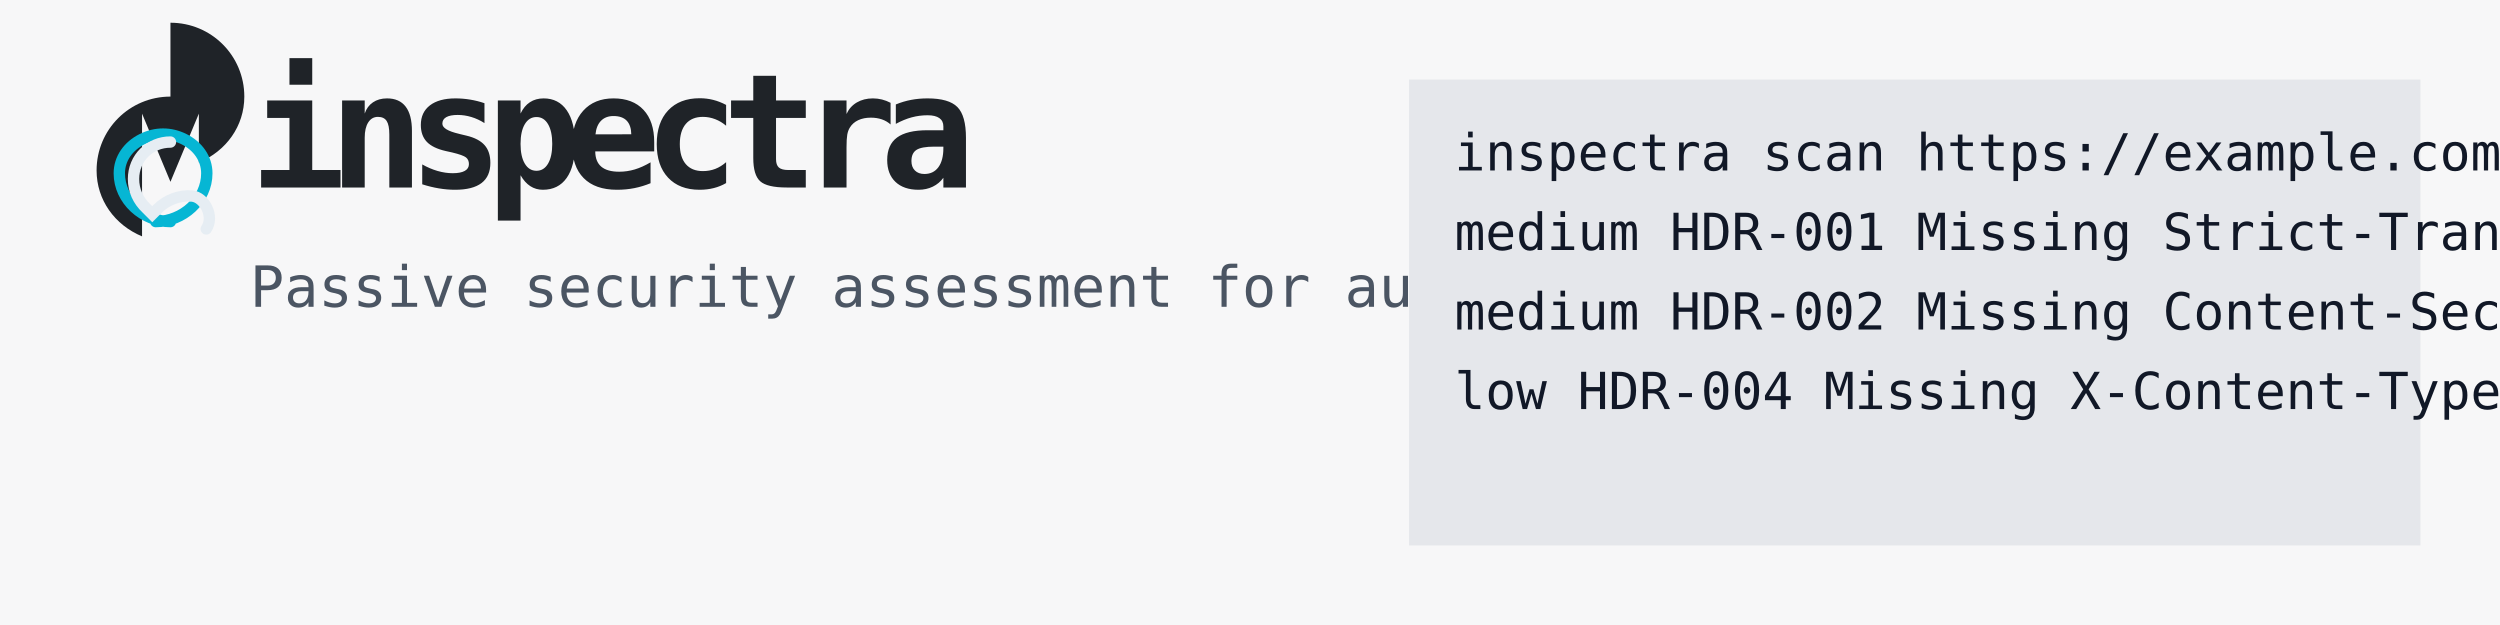
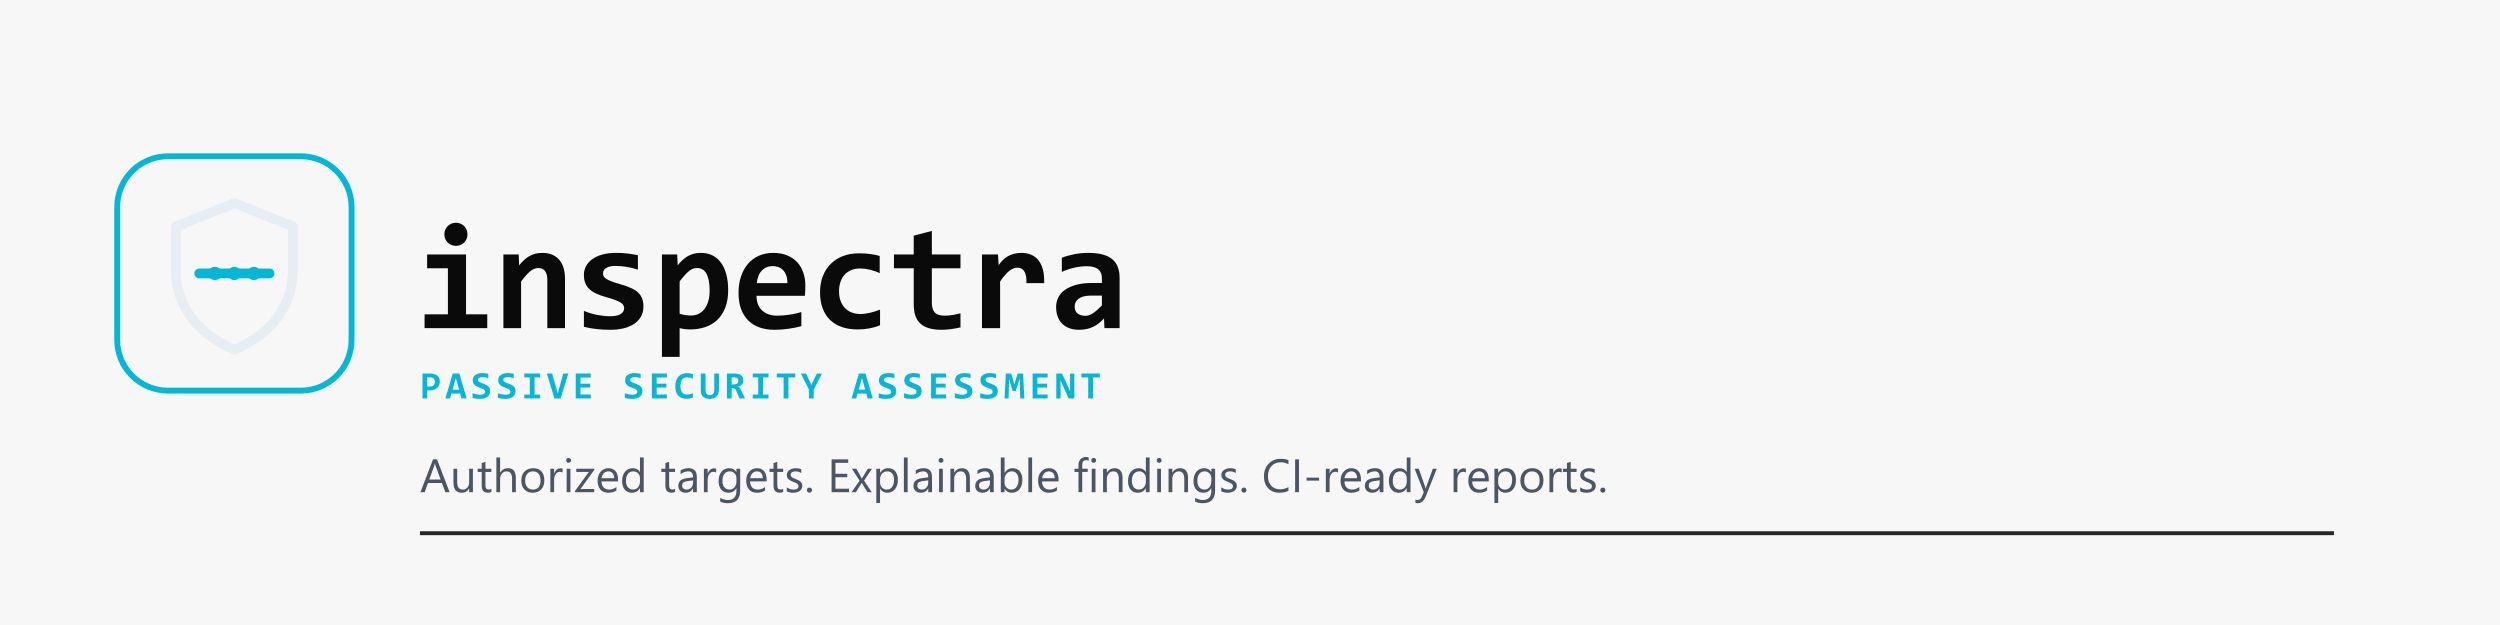
- <svg xmlns="http://www.w3.org/2000/svg" width="1760" height="440" viewBox="0 0 1760 440">
-   <rect width="1760" height="440" fill="#F7F7F8" />
-   <g transform="translate(56, 56)">
-     <path d="M64 12 c-28.8 0-52 23.2-52 52 0 20.8 12.8 38.4 32 46.4V24L64 72l20-48v34.4c19.2-8 32-25.6 32-46.4 0-28.8-23.2-52-52-52" fill="#1f2328" />
-     <path d="M64 100 c-19.2 0-36-15.2-36-34 0-10.4 6.4-19.2 16-24 9.6-4.8 20-4.8 29.6 0 9.6 4.8 16 13.6 16 24 0 18.8-16.8 34-36 34" fill="none" stroke="#06b6d4" stroke-width="8" stroke-linecap="round" />
-     <path d="M64 44 c-14.4 0-26 11.2-26 26 0 8 3.2 15.2 9.2 20.8l4 4 4-4c6-6 15.2-9.6 24-8.8s16 14.4 10 23.2" fill="none" stroke="#e6edf3" stroke-width="8" stroke-linecap="round" />
-   </g>
-   <text x="176" y="132" font-family="JetBrains Mono, ui-monospace, monospace" font-size="112" font-weight="800" fill="#1f2328" letter-spacing="-12">inspectra</text>
-   <text x="176" y="216" font-family="JetBrains Mono, ui-monospace, monospace" font-size="40" fill="#4b5563">Passive security assessment for authorized targets.</text>
-   <g transform="translate(992, 56)">
-     <rect width="712" height="328" fill="#E5E7EB" />
-     <text x="32" y="64" font-family="ui-monospace, SFMono-Regular, Menlo, Consolas, monospace" font-size="36" fill="#111827">inspectra scan https://example.com --yes</text>
-     <text x="32" y="120" font-family="ui-monospace, SFMono-Regular, Menlo, Consolas, monospace" font-size="36" fill="#111827">medium  HDR-001  Missing Strict-Transport-Security</text>
-     <text x="32" y="176" font-family="ui-monospace, SFMono-Regular, Menlo, Consolas, monospace" font-size="36" fill="#111827">medium  HDR-002  Missing Content-Security-Policy</text>
-     <text x="32" y="232" font-family="ui-monospace, SFMono-Regular, Menlo, Consolas, monospace" font-size="36" fill="#111827">low     HDR-004  Missing X-Content-Type-Options</text>
-   </g>
+ <svg xmlns="http://www.w3.org/2000/svg" width="1280" height="320" viewBox="0 0 1280 320" role="img" aria-label="Inspectra">
+   <rect width="1280" height="320" fill="#F7F7F8" />
+   <g transform="translate(56,76)">
+     <g transform="scale(1)">
+       <rect x="4" y="4" width="120" height="120" rx="26" fill="#F7F7F8" stroke="#06B6D4" stroke-width="3" />
+       <path d="M64 28 L94 40 V62 C94 82 81 96 64 103 C47 96 34 82 34 62 V40 Z" fill="none" stroke="#E6EDF3" stroke-width="5" stroke-linejoin="round" />
+       <path d="M46 64 H82" stroke="#06B6D4" stroke-width="5" stroke-linecap="round" />
+       <circle cx="54" cy="64" r="3.4" fill="#06B6D4" />
+       <circle cx="64" cy="64" r="3.4" fill="#06B6D4" />
+       <circle cx="74" cy="64" r="3.4" fill="#06B6D4" />
+     </g>
+   </g>
+   <g transform="translate(212.000,168.000) scale(0.037109,-0.037109)">
+     <path d="M737 1294Q737 1261 725.0 1232.0Q713 1203 691.5 1181.5Q670 1160 641.0 1147.5Q612 1135 578 1135Q544 1135 514.5 1147.5Q485 1160 463.5 1181.5Q442 1203 430.0 1232.0Q418 1261 418 1294Q418 1327 430.0 1356.0Q442 1385 463.5 1407.0Q485 1429 514.5 1441.5Q544 1454 578 1454Q612 1454 641.0 1441.5Q670 1429 691.5 1407.0Q713 1385 725.0 1356.0Q737 1327 737 1294ZM467 826H180V1016H717V190H1010V0H145V190H467Z" fill="#0A0A0A" />
+   </g>
+   <g transform="translate(252.585,168.000) scale(0.037109,-0.037109)">
+     <path d="M745 0V662Q745 829 621 829Q559 829 502.5 779.0Q446 729 383 643V0H139V1016H350L356 866Q387 905 420.5 937.0Q454 969 493.0 991.5Q532 1014 577.0 1026.0Q622 1038 678 1038Q756 1038 814.0 1012.5Q872 987 911.0 940.5Q950 894 969.5 828.5Q989 763 989 682V0Z" fill="#0A0A0A" />
+   </g>
+   <g transform="translate(293.170,168.000) scale(0.037109,-0.037109)">
+     <path d="M977 299Q977 212 938.5 150.5Q900 89 836.5 50.5Q773 12 692.5 -5.5Q612 -23 528 -23Q416 -23 326.0 -12.5Q236 -2 156 18V238Q250 199 343.5 181.5Q437 164 520 164Q616 164 663.5 194.5Q711 225 711 274Q711 297 701.0 316.0Q691 335 663.5 352.5Q636 370 586.0 388.5Q536 407 455 430Q380 451 323.5 477.5Q267 504 230.0 540.0Q193 576 174.5 623.5Q156 671 156 735Q156 797 184.0 852.0Q212 907 267.5 948.5Q323 990 406.0 1014.0Q489 1038 600 1038Q696 1038 770.0 1028.0Q844 1018 901 1006V807Q814 835 737.5 846.5Q661 858 586 858Q511 858 465.5 831.0Q420 804 420 756Q420 733 429.0 715.0Q438 697 464.5 680.0Q491 663 538.5 644.5Q586 626 664 604Q752 579 812.0 550.5Q872 522 908.5 486.0Q945 450 961.0 404.0Q977 358 977 299Z" fill="#0A0A0A" />
+   </g>
+   <g transform="translate(333.755,168.000) scale(0.037109,-0.037109)">
+     <path d="M1053 526Q1053 386 1013.5 284.0Q974 182 903.5 114.5Q833 47 737.0 14.5Q641 -18 528 -18Q490 -18 452.0 -13.0Q414 -8 383 0V-397H139V1016H350L356 866Q387 905 420.5 937.0Q454 969 493.0 991.5Q532 1014 577.0 1026.0Q622 1038 678 1038Q768 1038 838.0 1002.0Q908 966 955.5 899.5Q1003 833 1028.0 738.5Q1053 644 1053 526ZM797 516Q797 600 785.0 659.0Q773 718 750.5 756.0Q728 794 695.5 811.5Q663 829 621 829Q559 829 502.5 779.0Q446 729 383 643V199Q412 188 454.5 181.0Q497 174 541 174Q599 174 646.5 198.0Q694 222 727.5 266.0Q761 310 779.0 373.5Q797 437 797 516Z" fill="#0A0A0A" />
+   </g>
+   <g transform="translate(374.341,168.000) scale(0.037109,-0.037109)">
+     <path d="M1024 586Q1024 561 1022.5 521.0Q1021 481 1018 446H350Q350 379 370.5 328.0Q391 277 428.5 242.5Q466 208 518.5 190.0Q571 172 635 172Q709 172 793.5 183.5Q878 195 969 221V27Q930 16 884.0 7.0Q838 -2 790.0 -9.0Q742 -16 693.0 -19.5Q644 -23 598 -23Q482 -23 390.0 10.0Q298 43 234.0 107.5Q170 172 136.0 267.0Q102 362 102 487Q102 611 136.0 712.5Q170 814 232.0 886.5Q294 959 382.5 998.5Q471 1038 580 1038Q688 1038 771.0 1004.5Q854 971 910.0 911.0Q966 851 995.0 768.0Q1024 685 1024 586ZM776 621Q777 681 761.0 725.5Q745 770 717.5 799.0Q690 828 653.5 842.0Q617 856 575 856Q483 856 424.0 794.5Q365 733 354 621Z" fill="#0A0A0A" />
+   </g>
+   <g transform="translate(414.926,168.000) scale(0.037109,-0.037109)">
+     <path d="M961 39Q889 10 812.0 -4.0Q735 -18 651 -18Q530 -18 434.0 15.0Q338 48 271.0 113.0Q204 178 168.5 274.0Q133 370 133 496Q133 618 171.5 717.0Q210 816 280.0 886.0Q350 956 448.5 994.0Q547 1032 668 1032Q767 1032 834.5 1021.5Q902 1011 956 995V758Q894 789 821.5 806.0Q749 823 684 823Q616 823 562.0 800.0Q508 777 471.0 736.0Q434 695 414.5 636.5Q395 578 395 508Q395 435 416.0 377.0Q437 319 475.5 278.5Q514 238 568.0 216.5Q622 195 688 195Q720 195 755.5 199.5Q791 204 826.5 212.5Q862 221 896.5 232.0Q931 243 961 256Z" fill="#0A0A0A" />
+   </g>
+   <g transform="translate(455.511,168.000) scale(0.037109,-0.037109)">
+     <path d="M977 10Q911 -5 844.0 -14.0Q777 -23 717 -23Q617 -23 544.5 -2.0Q472 19 424.5 62.0Q377 105 354.5 171.5Q332 238 332 330V826H59V1016H332V1276L582 1341V1016H977V826H582V348Q582 261 622.0 216.5Q662 172 756 172Q816 172 873.0 182.0Q930 192 977 205Z" fill="#0A0A0A" />
+   </g>
+   <g transform="translate(496.096,168.000) scale(0.037109,-0.037109)">
+     <path d="M793 621Q795 678 787.5 718.0Q780 758 763.5 784.0Q747 810 723.0 822.0Q699 834 668 834Q614 834 556.5 789.5Q499 745 430 643V0H180V1016H401L410 868Q435 907 466.5 938.0Q498 969 536.5 991.5Q575 1014 622.0 1026.0Q669 1038 725 1038Q802 1038 861.5 1011.5Q921 985 961.5 933.0Q1002 881 1021.5 802.5Q1041 724 1038 621Z" fill="#0A0A0A" />
+   </g>
+   <g transform="translate(536.681,168.000) scale(0.037109,-0.037109)">
+     <path d="M776 0 770 133Q738 99 703.0 70.5Q668 42 626.0 21.0Q584 0 534.5 -11.5Q485 -23 426 -23Q348 -23 289.0 0.0Q230 23 190.0 64.0Q150 105 129.5 163.0Q109 221 109 291Q109 363 139.5 424.0Q170 485 232.5 529.0Q295 573 388.5 598.0Q482 623 608 623H741V684Q741 723 730.0 754.5Q719 786 694.5 808.0Q670 830 631.0 842.0Q592 854 535 854Q445 854 357.5 833.5Q270 813 188 776V971Q261 1000 356.5 1019.0Q452 1038 555 1038Q668 1038 749.0 1016.5Q830 995 882.5 952.0Q935 909 960.0 844.5Q985 780 985 694V0ZM741 449H592Q530 449 487.0 437.0Q444 425 417.0 404.0Q390 383 377.5 355.5Q365 328 365 297Q365 235 405.0 202.5Q445 170 514 170Q565 170 620.0 207.0Q675 244 741 313Z" fill="#0A0A0A" />
+   </g>
+   <g transform="translate(215.000,204.000) scale(0.009766,-0.009766)">
+     <path d="M1042 891Q1042 789 1008.0 702.5Q974 616 907.0 553.0Q840 490 740.0 455.0Q640 420 508 420H383V0H135V1307H518Q645 1307 742.5 1279.5Q840 1252 906.5 1199.0Q973 1146 1007.5 1068.5Q1042 991 1042 891ZM784 874Q784 926 767.5 968.5Q751 1011 717.5 1041.0Q684 1071 633.0 1087.0Q582 1103 512 1103H383V624H520Q584 624 633.0 641.5Q682 659 715.5 692.0Q749 725 766.5 771.0Q784 817 784 874Z" fill="#06B6D4" />
+   </g>
+   <g transform="translate(227.996,204.000) scale(0.009766,-0.009766)">
+     <path d="M850 0 778 258H322L248 0H4L391 1307H735L1122 0ZM553 1067 381 459H723Z" fill="#06B6D4" />
+   </g>
+   <g transform="translate(240.992,204.000) scale(0.009766,-0.009766)">
+     <path d="M1020 395Q1020 288 980.5 209.0Q941 130 870.0 78.5Q799 27 701.0 2.0Q603 -23 487 -23Q384 -23 288.0 -11.0Q192 1 98 29V272Q144 256 194.0 242.0Q244 228 294.5 217.5Q345 207 395.0 201.0Q445 195 492 195Q562 195 611.0 207.0Q660 219 691.0 240.0Q722 261 736.0 290.0Q750 319 750 354Q750 402 722.5 434.5Q695 467 650.0 492.0Q605 517 547.5 537.0Q490 557 430.5 580.0Q371 603 313.5 632.0Q256 661 211.0 704.0Q166 747 138.5 806.5Q111 866 111 950Q111 1027 139.0 1096.0Q167 1165 227.0 1216.5Q287 1268 381.0 1298.5Q475 1329 608 1329Q647 1329 689.5 1325.5Q732 1322 773.5 1316.5Q815 1311 853.5 1303.5Q892 1296 924 1288V1063Q892 1075 854.0 1085.0Q816 1095 775.5 1102.5Q735 1110 694.0 1114.0Q653 1118 616 1118Q551 1118 506.0 1107.5Q461 1097 432.0 1078.5Q403 1060 390.0 1033.0Q377 1006 377 973Q377 932 404.5 902.5Q432 873 477.5 849.5Q523 826 580.5 805.5Q638 785 698.5 761.5Q759 738 816.5 708.0Q874 678 919.5 635.0Q965 592 992.5 533.5Q1020 475 1020 395Z" fill="#06B6D4" />
+   </g>
+   <g transform="translate(253.988,204.000) scale(0.009766,-0.009766)">
+     <path d="M1020 395Q1020 288 980.5 209.0Q941 130 870.0 78.5Q799 27 701.0 2.0Q603 -23 487 -23Q384 -23 288.0 -11.0Q192 1 98 29V272Q144 256 194.0 242.0Q244 228 294.5 217.5Q345 207 395.0 201.0Q445 195 492 195Q562 195 611.0 207.0Q660 219 691.0 240.0Q722 261 736.0 290.0Q750 319 750 354Q750 402 722.5 434.5Q695 467 650.0 492.0Q605 517 547.5 537.0Q490 557 430.5 580.0Q371 603 313.5 632.0Q256 661 211.0 704.0Q166 747 138.5 806.5Q111 866 111 950Q111 1027 139.0 1096.0Q167 1165 227.0 1216.5Q287 1268 381.0 1298.5Q475 1329 608 1329Q647 1329 689.5 1325.5Q732 1322 773.5 1316.5Q815 1311 853.5 1303.5Q892 1296 924 1288V1063Q892 1075 854.0 1085.0Q816 1095 775.5 1102.5Q735 1110 694.0 1114.0Q653 1118 616 1118Q551 1118 506.0 1107.5Q461 1097 432.0 1078.5Q403 1060 390.0 1033.0Q377 1006 377 973Q377 932 404.5 902.5Q432 873 477.5 849.5Q523 826 580.5 805.5Q638 785 698.5 761.5Q759 738 816.5 708.0Q874 678 919.5 635.0Q965 592 992.5 533.5Q1020 475 1020 395Z" fill="#06B6D4" />
+   </g>
+   <g transform="translate(266.984,204.000) scale(0.009766,-0.009766)">
+     <path d="M150 1106V1307H976V1106H688V203H976V0H150V203H438V1106Z" fill="#06B6D4" />
+   </g>
+   <g transform="translate(279.980,204.000) scale(0.009766,-0.009766)">
+     <path d="M725 0H399L0 1307H279L500 520L571 262L645 535L864 1307H1126Z" fill="#06B6D4" />
+   </g>
+   <g transform="translate(292.977,204.000) scale(0.009766,-0.009766)">
+     <path d="M184 0V1307H971V1099H434V774H946V571H434V208H971V0Z" fill="#06B6D4" />
+   </g>
+   <g transform="translate(318.969,204.000) scale(0.009766,-0.009766)">
+     <path d="M1020 395Q1020 288 980.5 209.0Q941 130 870.0 78.5Q799 27 701.0 2.0Q603 -23 487 -23Q384 -23 288.0 -11.0Q192 1 98 29V272Q144 256 194.0 242.0Q244 228 294.5 217.5Q345 207 395.0 201.0Q445 195 492 195Q562 195 611.0 207.0Q660 219 691.0 240.0Q722 261 736.0 290.0Q750 319 750 354Q750 402 722.5 434.5Q695 467 650.0 492.0Q605 517 547.5 537.0Q490 557 430.5 580.0Q371 603 313.5 632.0Q256 661 211.0 704.0Q166 747 138.5 806.5Q111 866 111 950Q111 1027 139.0 1096.0Q167 1165 227.0 1216.5Q287 1268 381.0 1298.5Q475 1329 608 1329Q647 1329 689.5 1325.5Q732 1322 773.5 1316.5Q815 1311 853.5 1303.5Q892 1296 924 1288V1063Q892 1075 854.0 1085.0Q816 1095 775.5 1102.5Q735 1110 694.0 1114.0Q653 1118 616 1118Q551 1118 506.0 1107.5Q461 1097 432.0 1078.5Q403 1060 390.0 1033.0Q377 1006 377 973Q377 932 404.5 902.5Q432 873 477.5 849.5Q523 826 580.5 805.5Q638 785 698.5 761.5Q759 738 816.5 708.0Q874 678 919.5 635.0Q965 592 992.5 533.5Q1020 475 1020 395Z" fill="#06B6D4" />
+   </g>
+   <g transform="translate(331.965,204.000) scale(0.009766,-0.009766)">
+     <path d="M184 0V1307H971V1099H434V774H946V571H434V208H971V0Z" fill="#06B6D4" />
+   </g>
+   <g transform="translate(344.961,204.000) scale(0.009766,-0.009766)">
+     <path d="M1004 51Q917 16 835.5 -1.0Q754 -18 666 -18Q525 -18 416.5 23.5Q308 65 233.5 147.0Q159 229 120.5 350.5Q82 472 82 633Q82 798 124.0 926.5Q166 1055 244.0 1143.5Q322 1232 433.5 1278.5Q545 1325 684 1325Q729 1325 768.5 1323.0Q808 1321 846.0 1315.5Q884 1310 923.0 1301.0Q962 1292 1004 1278V1034Q919 1074 842.0 1091.0Q765 1108 702 1108Q609 1108 543.0 1074.5Q477 1041 434.5 980.5Q392 920 372.0 836.5Q352 753 352 653Q352 547 372.5 463.5Q393 380 436.0 322.0Q479 264 546.0 233.5Q613 203 705 203Q738 203 776.5 209.5Q815 216 854.5 226.5Q894 237 932.5 251.5Q971 266 1004 281Z" fill="#06B6D4" />
+   </g>
+   <g transform="translate(357.957,204.000) scale(0.009766,-0.009766)">
+     <path d="M1039 481Q1039 356 1005.5 261.5Q972 167 909.5 104.0Q847 41 757.0 9.0Q667 -23 555 -23Q429 -23 339.0 9.0Q249 41 193.0 101.0Q137 161 112.0 247.0Q87 333 87 440V1307H333V455Q333 389 344.5 338.0Q356 287 384.5 251.5Q413 216 456.0 198.0Q499 180 564 180Q625 180 667.0 195.5Q709 211 737.0 245.5Q765 280 779.0 334.0Q793 388 793 465V1307H1039Z" fill="#06B6D4" />
+   </g>
+   <g transform="translate(370.953,204.000) scale(0.009766,-0.009766)">
+     <path d="M788 0 604 420Q578 480 531.5 510.5Q485 541 422 541H375V0H129V1307H510Q618 1307 706.0 1288.5Q794 1270 856.0 1227.0Q918 1184 951.5 1115.0Q985 1046 985 946Q985 874 964.0 818.0Q943 762 905.0 721.5Q867 681 814.5 656.0Q762 631 700 621Q748 611 788.0 566.5Q828 522 868 438L1077 0ZM727 922Q727 1018 666.0 1060.0Q605 1102 483 1102H375V733H475Q532 733 578.5 745.0Q625 757 658.0 781.0Q691 805 709.0 840.5Q727 876 727 922Z" fill="#06B6D4" />
+   </g>
+   <g transform="translate(383.949,204.000) scale(0.009766,-0.009766)">
+     <path d="M150 1106V1307H976V1106H688V203H976V0H150V203H438V1106Z" fill="#06B6D4" />
+   </g>
+   <g transform="translate(396.945,204.000) scale(0.009766,-0.009766)">
+     <path d="M689 1102V0H437V1102H79V1307H1047V1102Z" fill="#06B6D4" />
+   </g>
+   <g transform="translate(409.941,204.000) scale(0.009766,-0.009766)">
+     <path d="M685 463V0H435V461L10 1307H283L475 903L563 705L651 909L852 1307H1114Z" fill="#06B6D4" />
+   </g>
+   <g transform="translate(435.934,204.000) scale(0.009766,-0.009766)">
+     <path d="M850 0 778 258H322L248 0H4L391 1307H735L1122 0ZM553 1067 381 459H723Z" fill="#06B6D4" />
+   </g>
+   <g transform="translate(448.930,204.000) scale(0.009766,-0.009766)">
+     <path d="M1020 395Q1020 288 980.5 209.0Q941 130 870.0 78.5Q799 27 701.0 2.0Q603 -23 487 -23Q384 -23 288.0 -11.0Q192 1 98 29V272Q144 256 194.0 242.0Q244 228 294.5 217.5Q345 207 395.0 201.0Q445 195 492 195Q562 195 611.0 207.0Q660 219 691.0 240.0Q722 261 736.0 290.0Q750 319 750 354Q750 402 722.5 434.5Q695 467 650.0 492.0Q605 517 547.5 537.0Q490 557 430.5 580.0Q371 603 313.5 632.0Q256 661 211.0 704.0Q166 747 138.5 806.5Q111 866 111 950Q111 1027 139.0 1096.0Q167 1165 227.0 1216.5Q287 1268 381.0 1298.5Q475 1329 608 1329Q647 1329 689.5 1325.5Q732 1322 773.5 1316.5Q815 1311 853.5 1303.5Q892 1296 924 1288V1063Q892 1075 854.0 1085.0Q816 1095 775.5 1102.5Q735 1110 694.0 1114.0Q653 1118 616 1118Q551 1118 506.0 1107.5Q461 1097 432.0 1078.5Q403 1060 390.0 1033.0Q377 1006 377 973Q377 932 404.5 902.5Q432 873 477.5 849.5Q523 826 580.5 805.5Q638 785 698.5 761.5Q759 738 816.5 708.0Q874 678 919.5 635.0Q965 592 992.5 533.5Q1020 475 1020 395Z" fill="#06B6D4" />
+   </g>
+   <g transform="translate(461.926,204.000) scale(0.009766,-0.009766)">
+     <path d="M1020 395Q1020 288 980.5 209.0Q941 130 870.0 78.5Q799 27 701.0 2.0Q603 -23 487 -23Q384 -23 288.0 -11.0Q192 1 98 29V272Q144 256 194.0 242.0Q244 228 294.5 217.5Q345 207 395.0 201.0Q445 195 492 195Q562 195 611.0 207.0Q660 219 691.0 240.0Q722 261 736.0 290.0Q750 319 750 354Q750 402 722.5 434.5Q695 467 650.0 492.0Q605 517 547.5 537.0Q490 557 430.5 580.0Q371 603 313.5 632.0Q256 661 211.0 704.0Q166 747 138.5 806.5Q111 866 111 950Q111 1027 139.0 1096.0Q167 1165 227.0 1216.5Q287 1268 381.0 1298.5Q475 1329 608 1329Q647 1329 689.5 1325.5Q732 1322 773.5 1316.5Q815 1311 853.5 1303.5Q892 1296 924 1288V1063Q892 1075 854.0 1085.0Q816 1095 775.5 1102.5Q735 1110 694.0 1114.0Q653 1118 616 1118Q551 1118 506.0 1107.5Q461 1097 432.0 1078.5Q403 1060 390.0 1033.0Q377 1006 377 973Q377 932 404.5 902.5Q432 873 477.5 849.5Q523 826 580.5 805.5Q638 785 698.5 761.5Q759 738 816.5 708.0Q874 678 919.5 635.0Q965 592 992.5 533.5Q1020 475 1020 395Z" fill="#06B6D4" />
+   </g>
+   <g transform="translate(474.922,204.000) scale(0.009766,-0.009766)">
+     <path d="M184 0V1307H971V1099H434V774H946V571H434V208H971V0Z" fill="#06B6D4" />
+   </g>
+   <g transform="translate(487.918,204.000) scale(0.009766,-0.009766)">
+     <path d="M1020 395Q1020 288 980.5 209.0Q941 130 870.0 78.5Q799 27 701.0 2.0Q603 -23 487 -23Q384 -23 288.0 -11.0Q192 1 98 29V272Q144 256 194.0 242.0Q244 228 294.5 217.5Q345 207 395.0 201.0Q445 195 492 195Q562 195 611.0 207.0Q660 219 691.0 240.0Q722 261 736.0 290.0Q750 319 750 354Q750 402 722.5 434.5Q695 467 650.0 492.0Q605 517 547.5 537.0Q490 557 430.5 580.0Q371 603 313.5 632.0Q256 661 211.0 704.0Q166 747 138.5 806.5Q111 866 111 950Q111 1027 139.0 1096.0Q167 1165 227.0 1216.5Q287 1268 381.0 1298.5Q475 1329 608 1329Q647 1329 689.5 1325.5Q732 1322 773.5 1316.5Q815 1311 853.5 1303.5Q892 1296 924 1288V1063Q892 1075 854.0 1085.0Q816 1095 775.5 1102.5Q735 1110 694.0 1114.0Q653 1118 616 1118Q551 1118 506.0 1107.5Q461 1097 432.0 1078.5Q403 1060 390.0 1033.0Q377 1006 377 973Q377 932 404.5 902.5Q432 873 477.5 849.5Q523 826 580.5 805.5Q638 785 698.5 761.5Q759 738 816.5 708.0Q874 678 919.5 635.0Q965 592 992.5 533.5Q1020 475 1020 395Z" fill="#06B6D4" />
+   </g>
+   <g transform="translate(500.914,204.000) scale(0.009766,-0.009766)">
+     <path d="M1020 395Q1020 288 980.5 209.0Q941 130 870.0 78.5Q799 27 701.0 2.0Q603 -23 487 -23Q384 -23 288.0 -11.0Q192 1 98 29V272Q144 256 194.0 242.0Q244 228 294.5 217.5Q345 207 395.0 201.0Q445 195 492 195Q562 195 611.0 207.0Q660 219 691.0 240.0Q722 261 736.0 290.0Q750 319 750 354Q750 402 722.5 434.5Q695 467 650.0 492.0Q605 517 547.5 537.0Q490 557 430.5 580.0Q371 603 313.5 632.0Q256 661 211.0 704.0Q166 747 138.5 806.5Q111 866 111 950Q111 1027 139.0 1096.0Q167 1165 227.0 1216.5Q287 1268 381.0 1298.5Q475 1329 608 1329Q647 1329 689.5 1325.5Q732 1322 773.5 1316.5Q815 1311 853.5 1303.5Q892 1296 924 1288V1063Q892 1075 854.0 1085.0Q816 1095 775.5 1102.5Q735 1110 694.0 1114.0Q653 1118 616 1118Q551 1118 506.0 1107.5Q461 1097 432.0 1078.5Q403 1060 390.0 1033.0Q377 1006 377 973Q377 932 404.5 902.5Q432 873 477.5 849.5Q523 826 580.5 805.5Q638 785 698.5 761.5Q759 738 816.5 708.0Q874 678 919.5 635.0Q965 592 992.5 533.5Q1020 475 1020 395Z" fill="#06B6D4" />
+   </g>
+   <g transform="translate(513.910,204.000) scale(0.009766,-0.009766)">
+     <path d="M864 0 840 739 831 1034 768 834 623 389H469L338 834L283 1034L276 745L254 0H45L109 1307H387L502 936L557 727L612 924L733 1307H1016L1081 0Z" fill="#06B6D4" />
+   </g>
+   <g transform="translate(526.906,204.000) scale(0.009766,-0.009766)">
+     <path d="M184 0V1307H971V1099H434V774H946V571H434V208H971V0Z" fill="#06B6D4" />
+   </g>
+   <g transform="translate(539.902,204.000) scale(0.009766,-0.009766)">
+     <path d="M740 0 390 780 318 948V406V0H94V1307H396L753 522L816 369V946V1307H1040V0Z" fill="#06B6D4" />
+   </g>
+   <g transform="translate(552.898,204.000) scale(0.009766,-0.009766)">
+     <path d="M689 1102V0H437V1102H79V1307H1047V1102Z" fill="#06B6D4" />
+   </g>
+   <g transform="translate(215.000,252.000) scale(0.011719,-0.011719)">
+     <path d="M1298 0H1112L960 402H352L209 0H22L572 1434H746ZM905 553 680 1164Q669 1194 658 1260H654Q644 1199 631 1164L408 553Z" fill="#4B5563" />
+   </g>
+   <g transform="translate(230.480,252.000) scale(0.011719,-0.011719)">
+     <path d="M994 0H830V162H826Q724 -24 510 -24Q144 -24 144 412V1024H307V438Q307 114 555 114Q675 114 752.5 202.5Q830 291 830 434V1024H994Z" fill="#4B5563" />
+   </g>
+   <g transform="translate(244.062,252.000) scale(0.011719,-0.011719)">
+     <path d="M641 10Q583 -22 488 -22Q219 -22 219 278V884H43V1024H219V1274L383 1327V1024H641V884H383V307Q383 204 418.0 160.0Q453 116 534 116Q596 116 641 150Z" fill="#4B5563" />
+   </g>
+   <g transform="translate(252.195,252.000) scale(0.011719,-0.011719)">
+     <path d="M1016 0H852V590Q852 910 614 910Q494 910 412.0 817.5Q330 725 330 580V0H166V1516H330V854H334Q452 1048 670 1048Q1016 1048 1016 631Z" fill="#4B5563" />
+   </g>
+   <g transform="translate(265.777,252.000) scale(0.011719,-0.011719)">
+     <path d="M594 -24Q367 -24 231.5 119.5Q96 263 96 500Q96 758 237.0 903.0Q378 1048 618 1048Q847 1048 975.5 907.0Q1104 766 1104 516Q1104 271 965.5 123.5Q827 -24 594 -24ZM606 910Q448 910 356.0 802.5Q264 695 264 506Q264 324 357.0 219.0Q450 114 606 114Q765 114 850.5 217.0Q936 320 936 510Q936 702 850.5 806.0Q765 910 606 910Z" fill="#4B5563" />
+   </g>
+   <g transform="translate(279.840,252.000) scale(0.011719,-0.011719)">
+     <path d="M700 858Q657 891 576 891Q471 891 400.5 792.0Q330 693 330 522V0H166V1024H330V813H334Q369 921 441.0 981.5Q513 1042 602 1042Q666 1042 700 1028Z" fill="#4B5563" />
+   </g>
+   <g transform="translate(288.184,252.000) scale(0.011719,-0.011719)">
+     <path d="M250 1284Q206 1284 175.0 1314.0Q144 1344 144 1390Q144 1436 175.0 1466.5Q206 1497 250 1497Q295 1497 326.5 1466.5Q358 1436 358 1390Q358 1346 326.5 1315.0Q295 1284 250 1284ZM330 0H166V1024H330Z" fill="#4B5563" />
+   </g>
+   <g transform="translate(293.996,252.000) scale(0.011719,-0.011719)">
+     <path d="M880 977 274 140H874V0H33V51L639 884H90V1024H880Z" fill="#4B5563" />
+   </g>
+   <g transform="translate(304.848,252.000) scale(0.011719,-0.011719)">
+     <path d="M989 471H266Q270 300 358.0 207.0Q446 114 600 114Q773 114 918 228V74Q783 -24 561 -24Q344 -24 220.0 115.5Q96 255 96 508Q96 747 231.5 897.5Q367 1048 568 1048Q769 1048 879.0 918.0Q989 788 989 557ZM821 610Q820 752 752.5 831.0Q685 910 565 910Q449 910 368.0 827.0Q287 744 268 610Z" fill="#4B5563" />
+   </g>
+   <g transform="translate(317.398,252.000) scale(0.011719,-0.011719)">
+     <path d="M1040 0H876V174H872Q758 -24 520 -24Q327 -24 211.5 113.5Q96 251 96 488Q96 742 224.0 895.0Q352 1048 565 1048Q776 1048 872 882H876V1516H1040ZM876 463V614Q876 738 794.0 824.0Q712 910 586 910Q436 910 350.0 800.0Q264 690 264 496Q264 319 346.5 216.5Q429 114 568 114Q705 114 790.5 213.0Q876 312 876 463Z" fill="#4B5563" />
+   </g>
+   <g transform="translate(338.105,252.000) scale(0.011719,-0.011719)">
+     <path d="M641 10Q583 -22 488 -22Q219 -22 219 278V884H43V1024H219V1274L383 1327V1024H641V884H383V307Q383 204 418.0 160.0Q453 116 534 116Q596 116 641 150Z" fill="#4B5563" />
+   </g>
+   <g transform="translate(346.238,252.000) scale(0.011719,-0.011719)">
+     <path d="M899 0H735V160H731Q624 -24 416 -24Q263 -24 176.5 57.0Q90 138 90 272Q90 559 428 606L735 649Q735 910 524 910Q339 910 190 784V952Q341 1048 538 1048Q899 1048 899 666ZM735 518 488 484Q374 468 316.0 427.5Q258 387 258 284Q258 209 311.5 161.5Q365 114 454 114Q576 114 655.5 199.5Q735 285 735 416Z" fill="#4B5563" />
+   </g>
+   <g transform="translate(358.449,252.000) scale(0.011719,-0.011719)">
+     <path d="M700 858Q657 891 576 891Q471 891 400.5 792.0Q330 693 330 522V0H166V1024H330V813H334Q369 921 441.0 981.5Q513 1042 602 1042Q666 1042 700 1028Z" fill="#4B5563" />
+   </g>
+   <g transform="translate(366.793,252.000) scale(0.011719,-0.011719)">
+     <path d="M1040 82Q1040 -482 500 -482Q310 -482 168 -410V-246Q341 -342 498 -342Q876 -342 876 60V172H872Q755 -24 520 -24Q329 -24 212.5 112.5Q96 249 96 479Q96 740 221.5 894.0Q347 1048 565 1048Q772 1048 872 882H876V1024H1040ZM876 463V614Q876 736 793.5 823.0Q711 910 588 910Q436 910 350.0 799.5Q264 689 264 490Q264 319 346.5 216.5Q429 114 565 114Q703 114 789.5 212.0Q876 310 876 463Z" fill="#4B5563" />
+   </g>
+   <g transform="translate(380.926,252.000) scale(0.011719,-0.011719)">
+     <path d="M989 471H266Q270 300 358.0 207.0Q446 114 600 114Q773 114 918 228V74Q783 -24 561 -24Q344 -24 220.0 115.5Q96 255 96 508Q96 747 231.5 897.5Q367 1048 568 1048Q769 1048 879.0 918.0Q989 788 989 557ZM821 610Q820 752 752.5 831.0Q685 910 565 910Q449 910 368.0 827.0Q287 744 268 610Z" fill="#4B5563" />
+   </g>
+   <g transform="translate(393.477,252.000) scale(0.011719,-0.011719)">
+     <path d="M641 10Q583 -22 488 -22Q219 -22 219 278V884H43V1024H219V1274L383 1327V1024H641V884H383V307Q383 204 418.0 160.0Q453 116 534 116Q596 116 641 150Z" fill="#4B5563" />
+   </g>
+   <g transform="translate(401.609,252.000) scale(0.011719,-0.011719)">
+     <path d="M104 37V213Q238 114 399 114Q615 114 615 258Q615 299 596.5 327.5Q578 356 546.5 378.0Q515 400 472.5 417.5Q430 435 381 454Q313 481 261.5 508.5Q210 536 175.5 570.5Q141 605 123.5 649.0Q106 693 106 752Q106 824 139.0 879.5Q172 935 227.0 972.5Q282 1010 352.5 1029.0Q423 1048 498 1048Q631 1048 736 1002V836Q623 910 476 910Q430 910 393.0 899.5Q356 889 329.5 870.0Q303 851 288.5 824.5Q274 798 274 766Q274 726 288.5 699.0Q303 672 331.0 651.0Q359 630 399.0 613.0Q439 596 490 576Q558 550 612.0 522.5Q666 495 704.0 460.5Q742 426 762.5 381.0Q783 336 783 274Q783 198 749.5 142.0Q716 86 660.0 49.0Q604 12 531.0 -6.0Q458 -24 378 -24Q220 -24 104 37Z" fill="#4B5563" />
+   </g>
+   <g transform="translate(411.793,252.000) scale(0.011719,-0.011719)">
+     <path d="M223 -22Q177 -22 144.5 11.0Q112 44 112 90Q112 136 144.5 169.5Q177 203 223 203Q270 203 303.0 169.5Q336 136 336 90Q336 44 303.0 11.0Q270 -22 223 -22Z" fill="#4B5563" />
+   </g>
+   <g transform="translate(423.570,252.000) scale(0.011719,-0.011719)">
+     <path d="M948 0H188V1434H916V1282H356V805H874V654H356V152H948Z" fill="#4B5563" />
+   </g>
+   <g transform="translate(435.711,252.000) scale(0.011719,-0.011719)">
+     <path d="M914 1024 570 506 908 0H717L516 332Q497 363 471 410H467Q462 401 420 332L215 0H26L375 502L41 1024H232L430 674Q452 635 473 594H477L733 1024Z" fill="#4B5563" />
+   </g>
+   <g transform="translate(446.727,252.000) scale(0.011719,-0.011719)">
+     <path d="M334 148H330V-471H166V1024H330V844H334Q455 1048 688 1048Q886 1048 997.0 910.5Q1108 773 1108 542Q1108 285 983.0 130.5Q858 -24 641 -24Q442 -24 334 148ZM330 561V418Q330 291 412.5 202.5Q495 114 622 114Q771 114 855.5 228.0Q940 342 940 545Q940 716 861.0 813.0Q782 910 647 910Q504 910 417.0 810.5Q330 711 330 561Z" fill="#4B5563" />
+   </g>
+   <g transform="translate(460.836,252.000) scale(0.011719,-0.011719)">
+     <path d="M330 0H166V1516H330Z" fill="#4B5563" />
+   </g>
+   <g transform="translate(466.648,252.000) scale(0.011719,-0.011719)">
+     <path d="M899 0H735V160H731Q624 -24 416 -24Q263 -24 176.5 57.0Q90 138 90 272Q90 559 428 606L735 649Q735 910 524 910Q339 910 190 784V952Q341 1048 538 1048Q899 1048 899 666ZM735 518 488 484Q374 468 316.0 427.5Q258 387 258 284Q258 209 311.5 161.5Q365 114 454 114Q576 114 655.5 199.5Q735 285 735 416Z" fill="#4B5563" />
+   </g>
+   <g transform="translate(478.859,252.000) scale(0.011719,-0.011719)">
+     <path d="M250 1284Q206 1284 175.0 1314.0Q144 1344 144 1390Q144 1436 175.0 1466.5Q206 1497 250 1497Q295 1497 326.5 1466.5Q358 1436 358 1390Q358 1346 326.5 1315.0Q295 1284 250 1284ZM330 0H166V1024H330Z" fill="#4B5563" />
+   </g>
+   <g transform="translate(484.672,252.000) scale(0.011719,-0.011719)">
+     <path d="M1016 0H852V584Q852 910 614 910Q491 910 410.5 817.5Q330 725 330 584V0H166V1024H330V854H334Q450 1048 670 1048Q838 1048 927.0 939.5Q1016 831 1016 626Z" fill="#4B5563" />
+   </g>
+   <g transform="translate(498.254,252.000) scale(0.011719,-0.011719)">
+     <path d="M899 0H735V160H731Q624 -24 416 -24Q263 -24 176.5 57.0Q90 138 90 272Q90 559 428 606L735 649Q735 910 524 910Q339 910 190 784V952Q341 1048 538 1048Q899 1048 899 666ZM735 518 488 484Q374 468 316.0 427.5Q258 387 258 284Q258 209 311.5 161.5Q365 114 454 114Q576 114 655.5 199.5Q735 285 735 416Z" fill="#4B5563" />
+   </g>
+   <g transform="translate(510.465,252.000) scale(0.011719,-0.011719)">
+     <path d="M334 148H330V0H166V1516H330V844H334Q455 1048 688 1048Q885 1048 996.5 910.5Q1108 773 1108 542Q1108 285 983.0 130.5Q858 -24 641 -24Q438 -24 334 148ZM330 561V418Q330 291 412.5 202.5Q495 114 622 114Q771 114 855.5 228.0Q940 342 940 545Q940 716 861.0 813.0Q782 910 647 910Q504 910 417.0 810.5Q330 711 330 561Z" fill="#4B5563" />
+   </g>
+   <g transform="translate(524.574,252.000) scale(0.011719,-0.011719)">
+     <path d="M330 0H166V1516H330Z" fill="#4B5563" />
+   </g>
+   <g transform="translate(530.387,252.000) scale(0.011719,-0.011719)">
+     <path d="M989 471H266Q270 300 358.0 207.0Q446 114 600 114Q773 114 918 228V74Q783 -24 561 -24Q344 -24 220.0 115.5Q96 255 96 508Q96 747 231.5 897.5Q367 1048 568 1048Q769 1048 879.0 918.0Q989 788 989 557ZM821 610Q820 752 752.5 831.0Q685 910 565 910Q449 910 368.0 827.0Q287 744 268 610Z" fill="#4B5563" />
+   </g>
+   <g transform="translate(549.512,252.000) scale(0.011719,-0.011719)">
+     <path d="M672 1372Q624 1399 563 1399Q391 1399 391 1182V1024H631V884H391V0H228V884H53V1024H228V1190Q228 1351 321.0 1444.5Q414 1538 553 1538Q628 1538 672 1520Z" fill="#4B5563" />
+   </g>
+   <g transform="translate(557.023,252.000) scale(0.011719,-0.011719)">
+     <path d="M250 1284Q206 1284 175.0 1314.0Q144 1344 144 1390Q144 1436 175.0 1466.5Q206 1497 250 1497Q295 1497 326.5 1466.5Q358 1436 358 1390Q358 1346 326.5 1315.0Q295 1284 250 1284ZM330 0H166V1024H330Z" fill="#4B5563" />
+   </g>
+   <g transform="translate(562.836,252.000) scale(0.011719,-0.011719)">
+     <path d="M1016 0H852V584Q852 910 614 910Q491 910 410.5 817.5Q330 725 330 584V0H166V1024H330V854H334Q450 1048 670 1048Q838 1048 927.0 939.5Q1016 831 1016 626Z" fill="#4B5563" />
+   </g>
+   <g transform="translate(576.418,252.000) scale(0.011719,-0.011719)">
+     <path d="M1040 0H876V174H872Q758 -24 520 -24Q327 -24 211.5 113.5Q96 251 96 488Q96 742 224.0 895.0Q352 1048 565 1048Q776 1048 872 882H876V1516H1040ZM876 463V614Q876 738 794.0 824.0Q712 910 586 910Q436 910 350.0 800.0Q264 690 264 496Q264 319 346.5 216.5Q429 114 568 114Q705 114 790.5 213.0Q876 312 876 463Z" fill="#4B5563" />
+   </g>
+   <g transform="translate(590.551,252.000) scale(0.011719,-0.011719)">
+     <path d="M250 1284Q206 1284 175.0 1314.0Q144 1344 144 1390Q144 1436 175.0 1466.5Q206 1497 250 1497Q295 1497 326.5 1466.5Q358 1436 358 1390Q358 1346 326.5 1315.0Q295 1284 250 1284ZM330 0H166V1024H330Z" fill="#4B5563" />
+   </g>
+   <g transform="translate(596.363,252.000) scale(0.011719,-0.011719)">
+     <path d="M1016 0H852V584Q852 910 614 910Q491 910 410.5 817.5Q330 725 330 584V0H166V1024H330V854H334Q450 1048 670 1048Q838 1048 927.0 939.5Q1016 831 1016 626Z" fill="#4B5563" />
+   </g>
+   <g transform="translate(609.945,252.000) scale(0.011719,-0.011719)">
+     <path d="M1040 82Q1040 -482 500 -482Q310 -482 168 -410V-246Q341 -342 498 -342Q876 -342 876 60V172H872Q755 -24 520 -24Q329 -24 212.5 112.5Q96 249 96 479Q96 740 221.5 894.0Q347 1048 565 1048Q772 1048 872 882H876V1024H1040ZM876 463V614Q876 736 793.5 823.0Q711 910 588 910Q436 910 350.0 799.5Q264 689 264 490Q264 319 346.5 216.5Q429 114 565 114Q703 114 789.5 212.0Q876 310 876 463Z" fill="#4B5563" />
+   </g>
+   <g transform="translate(624.078,252.000) scale(0.011719,-0.011719)">
+     <path d="M104 37V213Q238 114 399 114Q615 114 615 258Q615 299 596.5 327.5Q578 356 546.5 378.0Q515 400 472.5 417.5Q430 435 381 454Q313 481 261.5 508.5Q210 536 175.5 570.5Q141 605 123.5 649.0Q106 693 106 752Q106 824 139.0 879.5Q172 935 227.0 972.5Q282 1010 352.5 1029.0Q423 1048 498 1048Q631 1048 736 1002V836Q623 910 476 910Q430 910 393.0 899.5Q356 889 329.5 870.0Q303 851 288.5 824.5Q274 798 274 766Q274 726 288.5 699.0Q303 672 331.0 651.0Q359 630 399.0 613.0Q439 596 490 576Q558 550 612.0 522.5Q666 495 704.0 460.5Q742 426 762.5 381.0Q783 336 783 274Q783 198 749.5 142.0Q716 86 660.0 49.0Q604 12 531.0 -6.0Q458 -24 378 -24Q220 -24 104 37Z" fill="#4B5563" />
+   </g>
+   <g transform="translate(634.262,252.000) scale(0.011719,-0.011719)">
+     <path d="M223 -22Q177 -22 144.5 11.0Q112 44 112 90Q112 136 144.5 169.5Q177 203 223 203Q270 203 303.0 169.5Q336 136 336 90Q336 44 303.0 11.0Q270 -22 223 -22Z" fill="#4B5563" />
+   </g>
+   <g transform="translate(646.039,252.000) scale(0.011719,-0.011719)">
+     <path d="M1164 60Q1005 -24 768 -24Q462 -24 278.0 173.0Q94 370 94 690Q94 1034 301.0 1246.0Q508 1458 826 1458Q1030 1458 1164 1399V1220Q1010 1306 824 1306Q577 1306 423.5 1141.0Q270 976 270 700Q270 438 413.5 282.5Q557 127 790 127Q1006 127 1164 223Z" fill="#4B5563" />
+   </g>
+   <g transform="translate(660.898,252.000) scale(0.011719,-0.011719)">
+     <path d="M356 0H188V1434H356Z" fill="#4B5563" />
+   </g>
+   <g transform="translate(667.285,252.000) scale(0.011719,-0.011719)">
+     <path d="M690 506H144V635H690Z" fill="#4B5563" />
+   </g>
+   <g transform="translate(676.883,252.000) scale(0.011719,-0.011719)">
+     <path d="M700 858Q657 891 576 891Q471 891 400.5 792.0Q330 693 330 522V0H166V1024H330V813H334Q369 921 441.0 981.5Q513 1042 602 1042Q666 1042 700 1028Z" fill="#4B5563" />
+   </g>
+   <g transform="translate(685.227,252.000) scale(0.011719,-0.011719)">
+     <path d="M989 471H266Q270 300 358.0 207.0Q446 114 600 114Q773 114 918 228V74Q783 -24 561 -24Q344 -24 220.0 115.5Q96 255 96 508Q96 747 231.5 897.5Q367 1048 568 1048Q769 1048 879.0 918.0Q989 788 989 557ZM821 610Q820 752 752.5 831.0Q685 910 565 910Q449 910 368.0 827.0Q287 744 268 610Z" fill="#4B5563" />
+   </g>
+   <g transform="translate(697.777,252.000) scale(0.011719,-0.011719)">
+     <path d="M899 0H735V160H731Q624 -24 416 -24Q263 -24 176.5 57.0Q90 138 90 272Q90 559 428 606L735 649Q735 910 524 910Q339 910 190 784V952Q341 1048 538 1048Q899 1048 899 666ZM735 518 488 484Q374 468 316.0 427.5Q258 387 258 284Q258 209 311.5 161.5Q365 114 454 114Q576 114 655.5 199.5Q735 285 735 416Z" fill="#4B5563" />
+   </g>
+   <g transform="translate(709.988,252.000) scale(0.011719,-0.011719)">
+     <path d="M1040 0H876V174H872Q758 -24 520 -24Q327 -24 211.5 113.5Q96 251 96 488Q96 742 224.0 895.0Q352 1048 565 1048Q776 1048 872 882H876V1516H1040ZM876 463V614Q876 738 794.0 824.0Q712 910 586 910Q436 910 350.0 800.0Q264 690 264 496Q264 319 346.5 216.5Q429 114 568 114Q705 114 790.5 213.0Q876 312 876 463Z" fill="#4B5563" />
+   </g>
+   <g transform="translate(724.121,252.000) scale(0.011719,-0.011719)">
+     <path d="M981 1024 510 -164Q384 -482 156 -482Q92 -482 49 -469V-322Q102 -340 146 -340Q270 -340 332 -192L414 2L14 1024H196L473 236Q478 221 494 158H500Q505 182 520 234L811 1024Z" fill="#4B5563" />
+   </g>
+   <g transform="translate(742.309,252.000) scale(0.011719,-0.011719)">
+     <path d="M700 858Q657 891 576 891Q471 891 400.5 792.0Q330 693 330 522V0H166V1024H330V813H334Q369 921 441.0 981.5Q513 1042 602 1042Q666 1042 700 1028Z" fill="#4B5563" />
+   </g>
+   <g transform="translate(750.652,252.000) scale(0.011719,-0.011719)">
+     <path d="M989 471H266Q270 300 358.0 207.0Q446 114 600 114Q773 114 918 228V74Q783 -24 561 -24Q344 -24 220.0 115.5Q96 255 96 508Q96 747 231.5 897.5Q367 1048 568 1048Q769 1048 879.0 918.0Q989 788 989 557ZM821 610Q820 752 752.5 831.0Q685 910 565 910Q449 910 368.0 827.0Q287 744 268 610Z" fill="#4B5563" />
+   </g>
+   <g transform="translate(763.203,252.000) scale(0.011719,-0.011719)">
+     <path d="M334 148H330V-471H166V1024H330V844H334Q455 1048 688 1048Q886 1048 997.0 910.5Q1108 773 1108 542Q1108 285 983.0 130.5Q858 -24 641 -24Q442 -24 334 148ZM330 561V418Q330 291 412.5 202.5Q495 114 622 114Q771 114 855.5 228.0Q940 342 940 545Q940 716 861.0 813.0Q782 910 647 910Q504 910 417.0 810.5Q330 711 330 561Z" fill="#4B5563" />
+   </g>
+   <g transform="translate(777.312,252.000) scale(0.011719,-0.011719)">
+     <path d="M594 -24Q367 -24 231.5 119.5Q96 263 96 500Q96 758 237.0 903.0Q378 1048 618 1048Q847 1048 975.5 907.0Q1104 766 1104 516Q1104 271 965.5 123.5Q827 -24 594 -24ZM606 910Q448 910 356.0 802.5Q264 695 264 506Q264 324 357.0 219.0Q450 114 606 114Q765 114 850.5 217.0Q936 320 936 510Q936 702 850.5 806.0Q765 910 606 910Z" fill="#4B5563" />
+   </g>
+   <g transform="translate(791.375,252.000) scale(0.011719,-0.011719)">
+     <path d="M700 858Q657 891 576 891Q471 891 400.5 792.0Q330 693 330 522V0H166V1024H330V813H334Q369 921 441.0 981.5Q513 1042 602 1042Q666 1042 700 1028Z" fill="#4B5563" />
+   </g>
+   <g transform="translate(799.719,252.000) scale(0.011719,-0.011719)">
+     <path d="M641 10Q583 -22 488 -22Q219 -22 219 278V884H43V1024H219V1274L383 1327V1024H641V884H383V307Q383 204 418.0 160.0Q453 116 534 116Q596 116 641 150Z" fill="#4B5563" />
+   </g>
+   <g transform="translate(807.852,252.000) scale(0.011719,-0.011719)">
+     <path d="M104 37V213Q238 114 399 114Q615 114 615 258Q615 299 596.5 327.5Q578 356 546.5 378.0Q515 400 472.5 417.5Q430 435 381 454Q313 481 261.5 508.5Q210 536 175.5 570.5Q141 605 123.5 649.0Q106 693 106 752Q106 824 139.0 879.5Q172 935 227.0 972.5Q282 1010 352.5 1029.0Q423 1048 498 1048Q631 1048 736 1002V836Q623 910 476 910Q430 910 393.0 899.5Q356 889 329.5 870.0Q303 851 288.5 824.5Q274 798 274 766Q274 726 288.5 699.0Q303 672 331.0 651.0Q359 630 399.0 613.0Q439 596 490 576Q558 550 612.0 522.5Q666 495 704.0 460.5Q742 426 762.5 381.0Q783 336 783 274Q783 198 749.5 142.0Q716 86 660.0 49.0Q604 12 531.0 -6.0Q458 -24 378 -24Q220 -24 104 37Z" fill="#4B5563" />
+   </g>
+   <g transform="translate(818.035,252.000) scale(0.011719,-0.011719)">
+     <path d="M223 -22Q177 -22 144.5 11.0Q112 44 112 90Q112 136 144.5 169.5Q177 203 223 203Q270 203 303.0 169.5Q336 136 336 90Q336 44 303.0 11.0Q270 -22 223 -22Z" fill="#4B5563" />
+   </g>
+   <rect x="215" y="272" width="980" height="2" fill="#262626" />
</svg>
